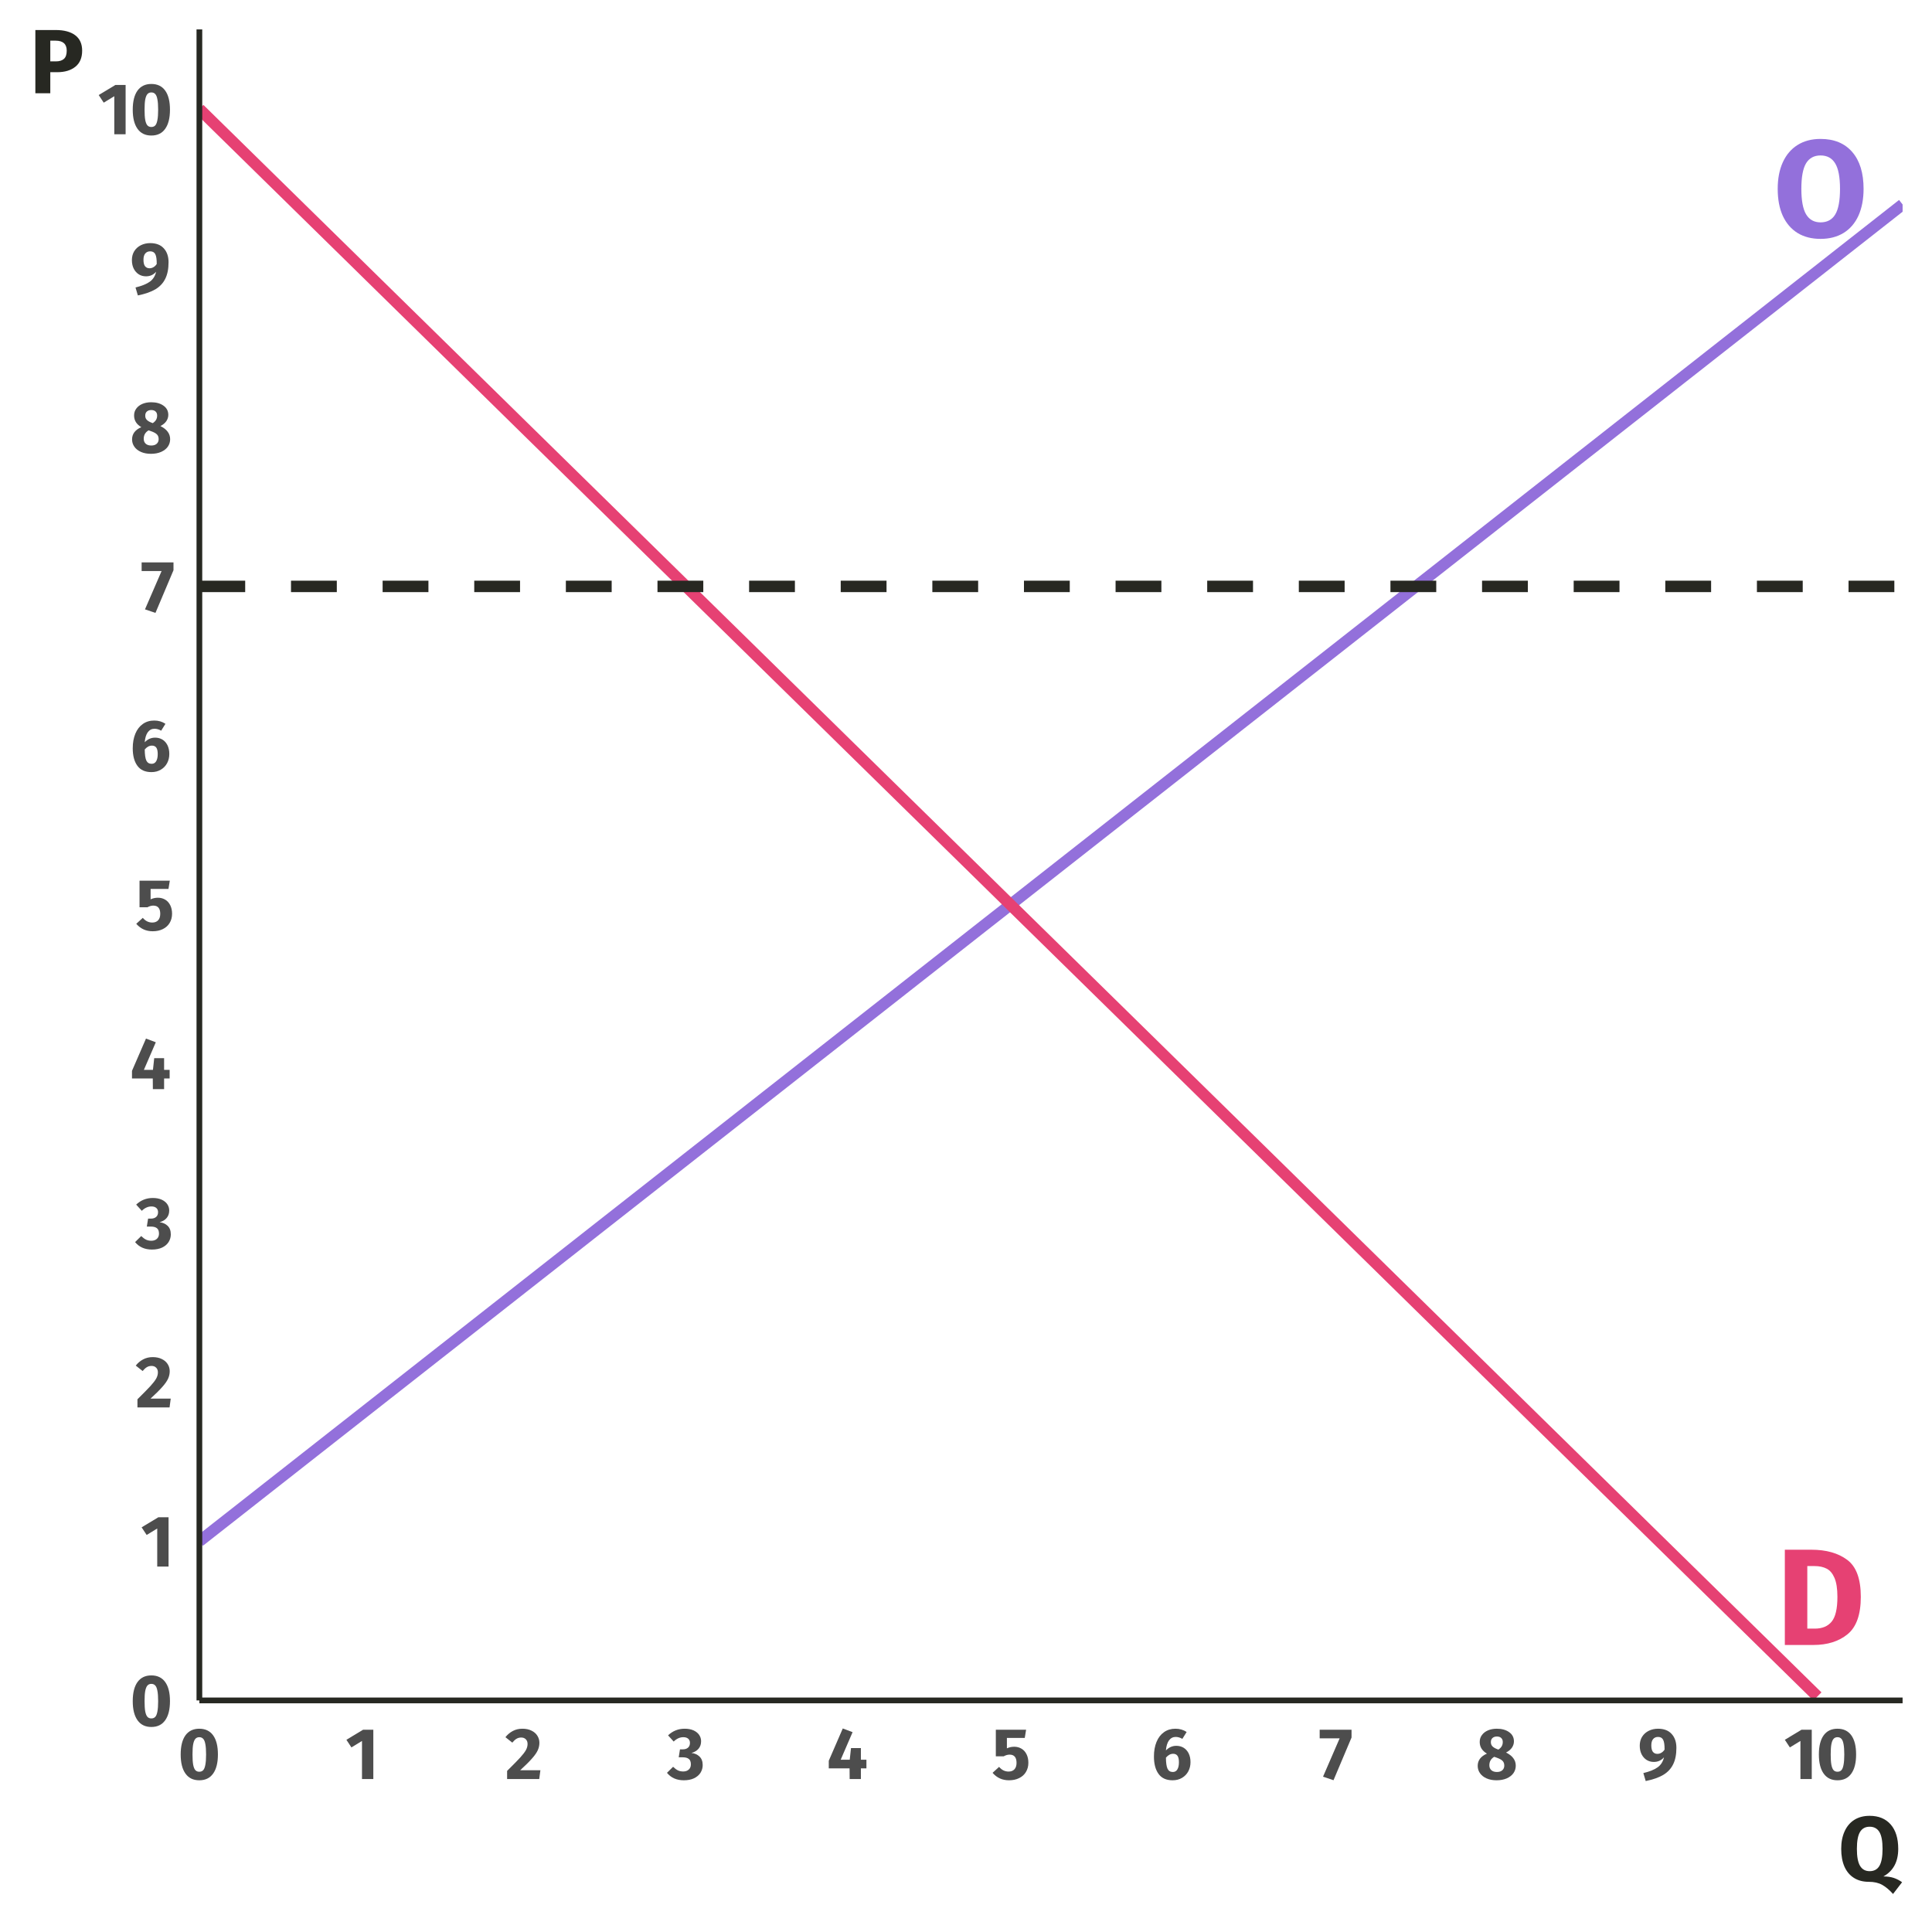
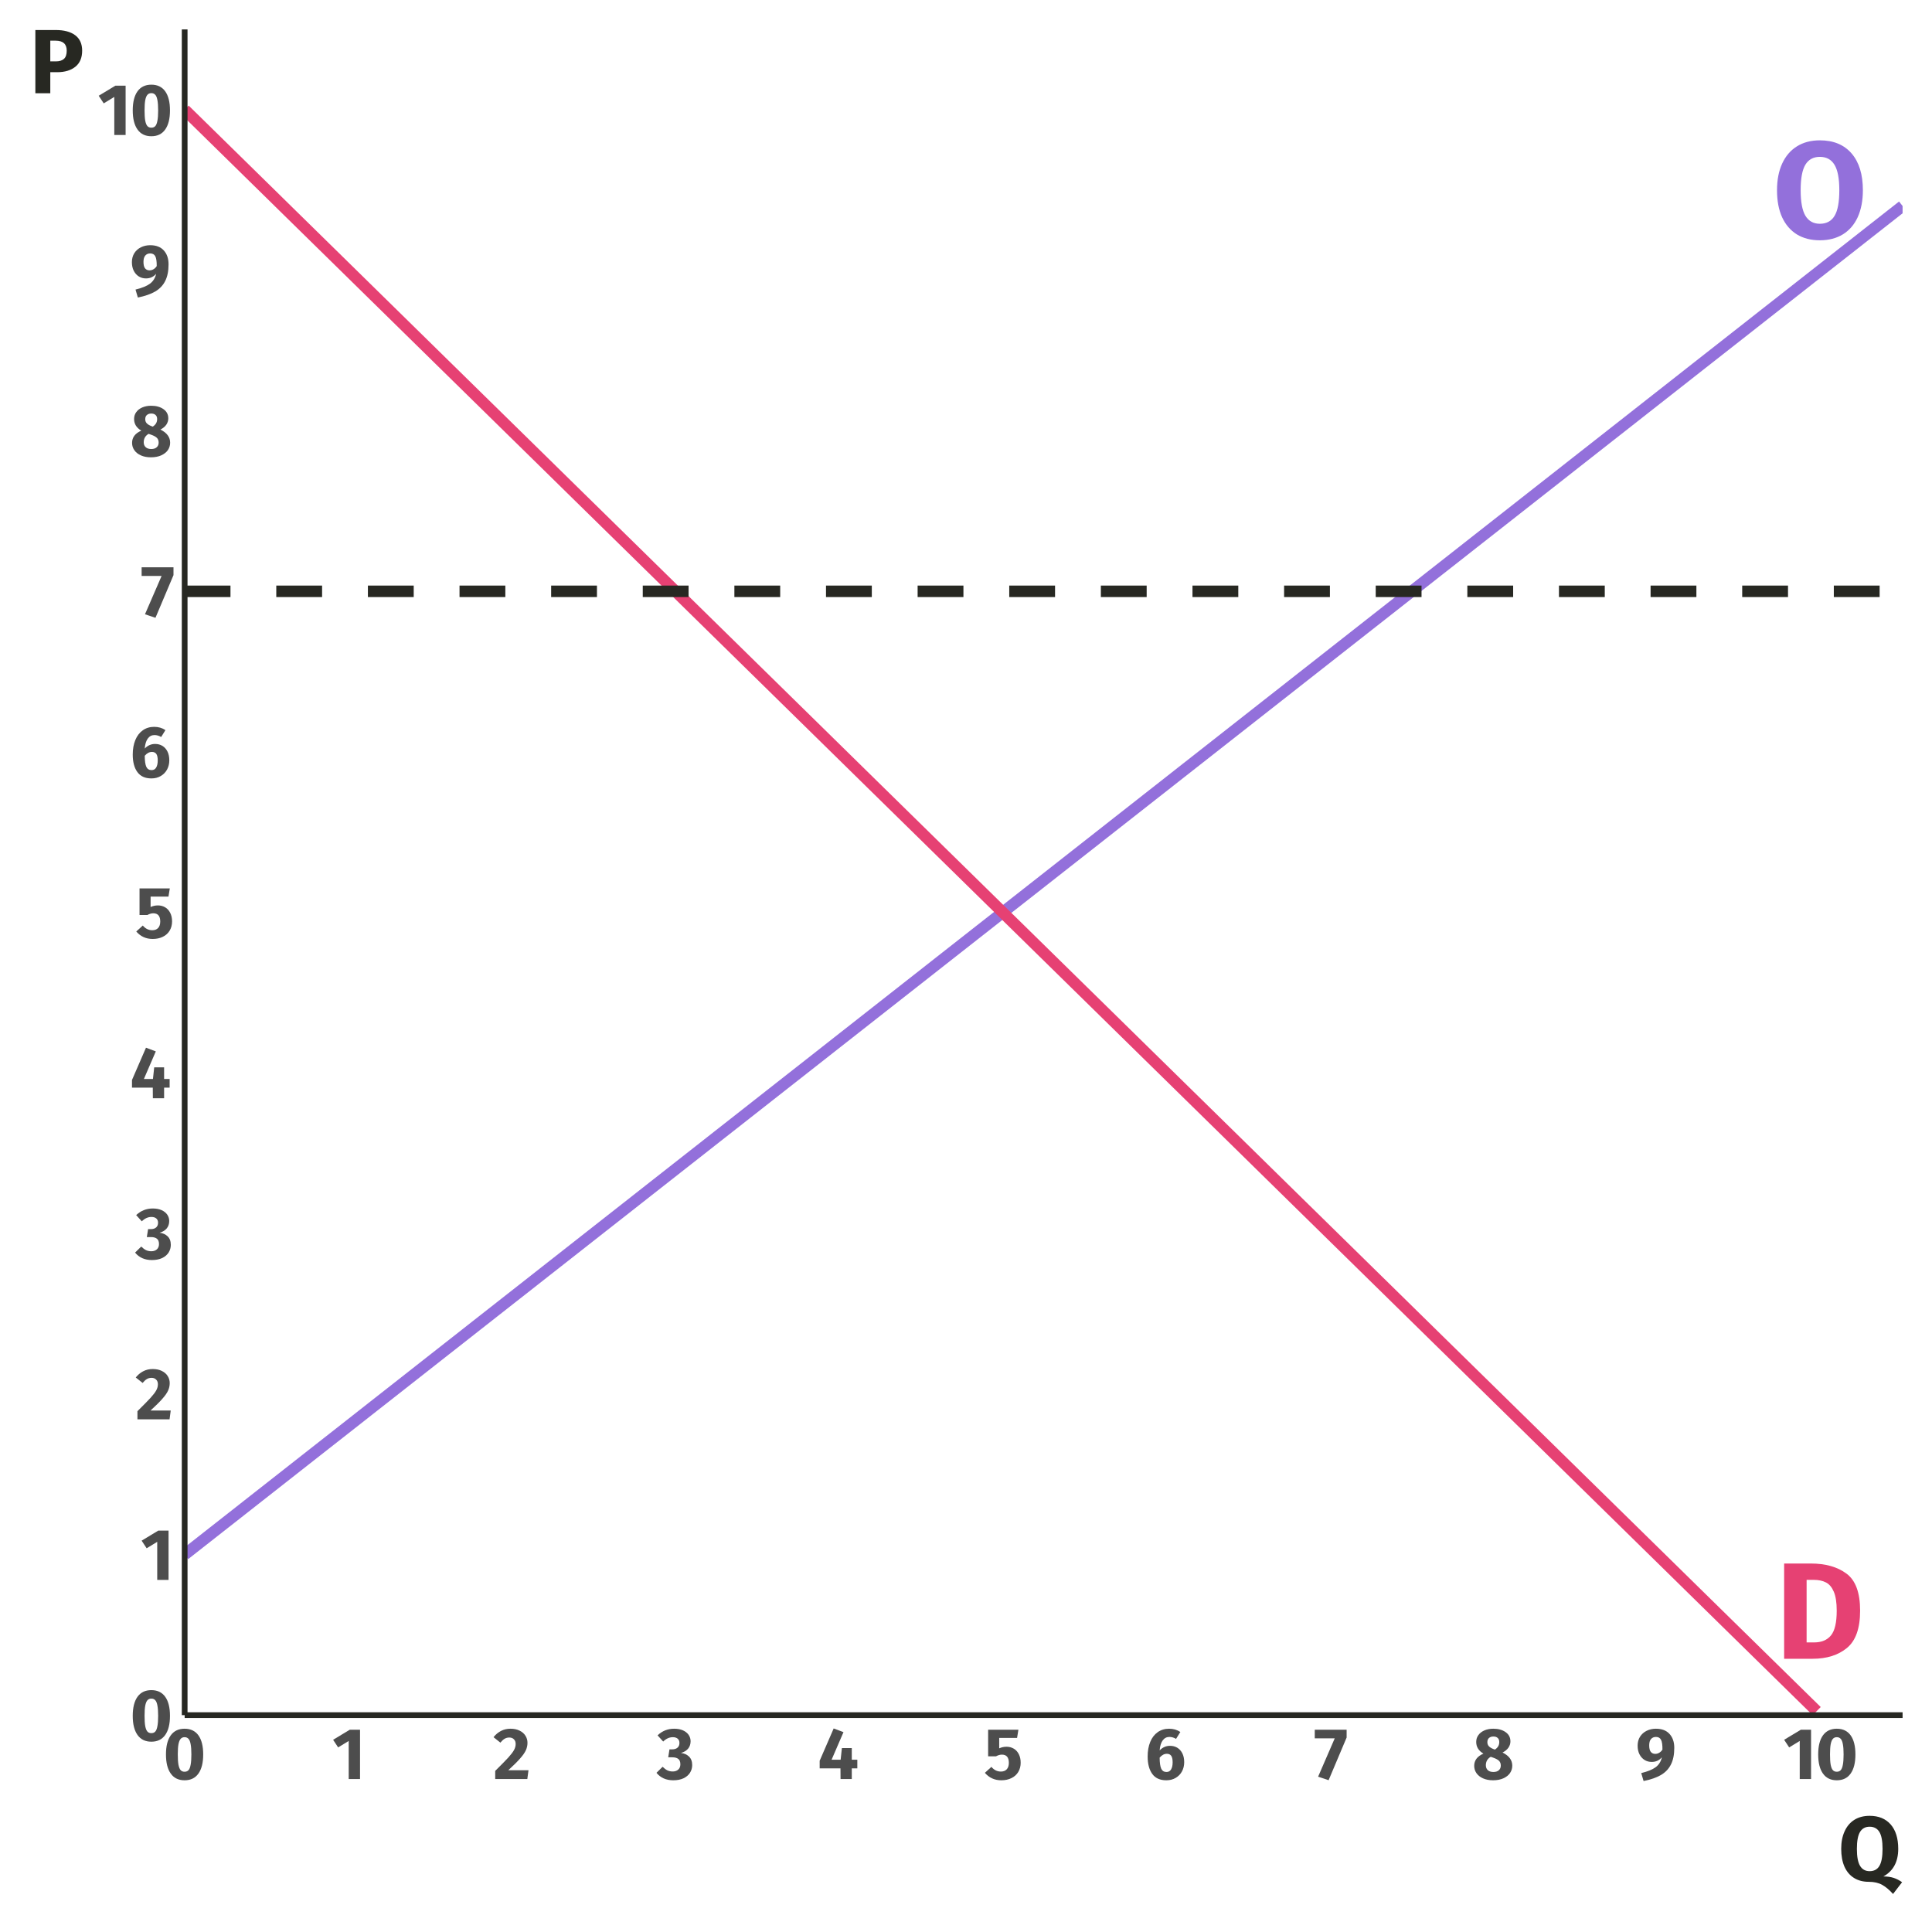
<svg xmlns="http://www.w3.org/2000/svg" xmlns:xlink="http://www.w3.org/1999/xlink" width="360" height="360" viewBox="0 0 360 360">
  <defs>
    <g>
      <g id="glyph-0-0">
        <path d="M 13.906 8.969 L 3.156 8.969 L 3.156 -26.891 L 13.906 -26.891 Z M 4.562 -25.562 L 4.562 7.625 L 12.516 7.625 L 12.516 -25.562 Z M 8.297 -11.547 C 9.316 -11.547 10.047 -11.27 10.484 -10.719 C 10.922 -10.176 11.141 -9.473 11.141 -8.609 C 11.141 -7.703 10.945 -7 10.562 -6.5 C 10.176 -6.008 9.555 -5.703 8.703 -5.578 L 8.703 -4.438 C 8.703 -4.25 8.641 -4.098 8.516 -3.984 C 8.391 -3.867 8.238 -3.812 8.062 -3.812 C 7.895 -3.812 7.742 -3.867 7.609 -3.984 C 7.484 -4.098 7.422 -4.25 7.422 -4.438 L 7.422 -6.578 C 8.328 -6.629 8.941 -6.797 9.266 -7.078 C 9.586 -7.359 9.75 -7.848 9.75 -8.547 C 9.75 -9.117 9.641 -9.555 9.422 -9.859 C 9.203 -10.172 8.789 -10.328 8.188 -10.328 C 7.695 -10.328 7.254 -10.227 6.859 -10.031 C 6.723 -9.988 6.613 -9.969 6.531 -9.969 C 6.344 -9.969 6.191 -10.02 6.078 -10.125 C 5.973 -10.238 5.922 -10.379 5.922 -10.547 C 5.922 -10.867 6.172 -11.113 6.672 -11.281 C 7.172 -11.457 7.711 -11.547 8.297 -11.547 Z M 8.062 -3.078 C 8.32 -3.078 8.535 -2.988 8.703 -2.812 C 8.879 -2.645 8.969 -2.43 8.969 -2.172 C 8.969 -1.898 8.879 -1.676 8.703 -1.5 C 8.535 -1.32 8.32 -1.234 8.062 -1.234 C 7.812 -1.234 7.598 -1.32 7.422 -1.5 C 7.254 -1.676 7.172 -1.898 7.172 -2.172 C 7.172 -2.43 7.254 -2.645 7.422 -2.812 C 7.598 -2.988 7.812 -3.078 8.062 -3.078 Z M 8.062 -3.078 " />
      </g>
      <g id="glyph-0-1">
        <path d="M 8.828 -18.188 C 11.359 -18.188 13.328 -17.375 14.734 -15.75 C 16.141 -14.125 16.844 -11.836 16.844 -8.891 C 16.844 -6.961 16.523 -5.297 15.891 -3.891 C 15.254 -2.492 14.332 -1.422 13.125 -0.672 C 11.914 0.066 10.484 0.438 8.828 0.438 C 7.172 0.438 5.742 0.07 4.547 -0.656 C 3.359 -1.395 2.441 -2.457 1.797 -3.844 C 1.16 -5.238 0.844 -6.922 0.844 -8.891 C 0.844 -10.797 1.16 -12.445 1.797 -13.844 C 2.441 -15.25 3.359 -16.32 4.547 -17.062 C 5.742 -17.812 7.172 -18.188 8.828 -18.188 Z M 8.828 -15.109 C 7.617 -15.109 6.719 -14.617 6.125 -13.641 C 5.539 -12.66 5.25 -11.078 5.25 -8.891 C 5.25 -6.703 5.547 -5.113 6.141 -4.125 C 6.742 -3.133 7.641 -2.641 8.828 -2.641 C 10.055 -2.641 10.969 -3.129 11.562 -4.109 C 12.156 -5.086 12.453 -6.68 12.453 -8.891 C 12.453 -11.086 12.148 -12.672 11.547 -13.641 C 10.953 -14.617 10.047 -15.109 8.828 -15.109 Z M 8.828 -15.109 " />
      </g>
      <g id="glyph-0-2">
        <path d="M 6.609 -17.75 C 9.391 -17.75 11.617 -17.117 13.297 -15.859 C 14.984 -14.609 15.828 -12.312 15.828 -8.969 C 15.828 -5.664 15.004 -3.344 13.359 -2 C 11.723 -0.664 9.598 0 6.984 0 L 1.672 0 L 1.672 -17.75 Z M 5.859 -14.703 L 5.859 -3.047 L 7.25 -3.047 C 8.633 -3.047 9.68 -3.477 10.391 -4.344 C 11.109 -5.207 11.469 -6.75 11.469 -8.969 C 11.469 -10.488 11.285 -11.664 10.922 -12.5 C 10.566 -13.332 10.082 -13.906 9.469 -14.219 C 8.852 -14.539 8.098 -14.703 7.203 -14.703 Z M 5.859 -14.703 " />
      </g>
      <g id="glyph-1-0">
        <path d="M 7.375 4.75 L 1.672 4.75 L 1.672 -14.266 L 7.375 -14.266 Z M 2.422 -13.562 L 2.422 4.047 L 6.641 4.047 L 6.641 -13.562 Z M 4.406 -6.125 C 4.945 -6.125 5.332 -5.977 5.562 -5.688 C 5.789 -5.406 5.906 -5.031 5.906 -4.562 C 5.906 -4.082 5.801 -3.711 5.594 -3.453 C 5.395 -3.191 5.07 -3.031 4.625 -2.969 L 4.625 -2.359 C 4.625 -2.254 4.586 -2.172 4.516 -2.109 C 4.453 -2.055 4.375 -2.031 4.281 -2.031 C 4.188 -2.031 4.102 -2.055 4.031 -2.109 C 3.969 -2.172 3.938 -2.254 3.938 -2.359 L 3.938 -3.5 C 4.414 -3.52 4.738 -3.602 4.906 -3.75 C 5.082 -3.906 5.172 -4.172 5.172 -4.547 C 5.172 -4.836 5.113 -5.066 5 -5.234 C 4.883 -5.398 4.664 -5.484 4.344 -5.484 C 4.082 -5.484 3.848 -5.43 3.641 -5.328 C 3.566 -5.297 3.508 -5.281 3.469 -5.281 C 3.363 -5.281 3.281 -5.312 3.219 -5.375 C 3.164 -5.438 3.141 -5.508 3.141 -5.594 C 3.141 -5.77 3.27 -5.898 3.531 -5.984 C 3.801 -6.078 4.094 -6.125 4.406 -6.125 Z M 4.281 -1.625 C 4.414 -1.625 4.523 -1.578 4.609 -1.484 C 4.703 -1.398 4.75 -1.289 4.75 -1.156 C 4.75 -1.008 4.703 -0.891 4.609 -0.797 C 4.523 -0.703 4.414 -0.656 4.281 -0.656 C 4.145 -0.656 4.031 -0.703 3.938 -0.797 C 3.852 -0.891 3.812 -1.008 3.812 -1.156 C 3.812 -1.289 3.852 -1.398 3.938 -1.484 C 4.031 -1.578 4.145 -1.625 4.281 -1.625 Z M 4.281 -1.625 " />
      </g>
      <g id="glyph-1-1">
        <path d="M 3.984 -9.375 C 5.109 -9.375 5.969 -8.961 6.562 -8.141 C 7.156 -7.316 7.453 -6.129 7.453 -4.578 C 7.453 -3.035 7.156 -1.848 6.562 -1.016 C 5.969 -0.18 5.109 0.234 3.984 0.234 C 2.859 0.234 2 -0.18 1.406 -1.016 C 0.812 -1.848 0.516 -3.035 0.516 -4.578 C 0.516 -6.129 0.812 -7.316 1.406 -8.141 C 2 -8.961 2.859 -9.375 3.984 -9.375 Z M 3.984 -7.797 C 3.672 -7.797 3.426 -7.691 3.25 -7.484 C 3.07 -7.285 2.938 -6.953 2.844 -6.484 C 2.758 -6.023 2.719 -5.391 2.719 -4.578 C 2.719 -3.766 2.758 -3.125 2.844 -2.656 C 2.938 -2.188 3.07 -1.852 3.25 -1.656 C 3.426 -1.457 3.672 -1.359 3.984 -1.359 C 4.285 -1.359 4.523 -1.453 4.703 -1.641 C 4.891 -1.836 5.023 -2.172 5.109 -2.641 C 5.203 -3.109 5.25 -3.754 5.25 -4.578 C 5.25 -5.398 5.203 -6.047 5.109 -6.516 C 5.023 -6.984 4.891 -7.312 4.703 -7.5 C 4.523 -7.695 4.285 -7.797 3.984 -7.797 Z M 3.984 -7.797 " />
      </g>
      <g id="glyph-1-2">
        <path d="M 5.188 0 L 3.078 0 L 3.078 -7.094 L 1.109 -5.891 L 0.172 -7.312 L 3.281 -9.188 L 5.188 -9.188 Z M 5.188 0 " />
      </g>
      <g id="glyph-1-3">
        <path d="M 3.234 -9.375 C 3.898 -9.375 4.469 -9.254 4.938 -9.016 C 5.414 -8.785 5.781 -8.469 6.031 -8.062 C 6.281 -7.664 6.406 -7.227 6.406 -6.75 C 6.406 -6.258 6.301 -5.789 6.094 -5.344 C 5.895 -4.906 5.539 -4.398 5.031 -3.828 C 4.531 -3.254 3.797 -2.523 2.828 -1.641 L 6.594 -1.641 L 6.375 0 L 0.391 0 L 0.391 -1.516 C 1.504 -2.617 2.316 -3.445 2.828 -4 C 3.336 -4.562 3.691 -5.023 3.891 -5.391 C 4.098 -5.766 4.203 -6.145 4.203 -6.531 C 4.203 -6.906 4.094 -7.195 3.875 -7.406 C 3.664 -7.625 3.379 -7.734 3.016 -7.734 C 2.691 -7.734 2.398 -7.656 2.141 -7.5 C 1.891 -7.352 1.629 -7.113 1.359 -6.781 L 0.078 -7.797 C 0.461 -8.285 0.922 -8.672 1.453 -8.953 C 1.984 -9.234 2.578 -9.375 3.234 -9.375 Z M 3.234 -9.375 " />
      </g>
      <g id="glyph-1-4">
-         <path d="M 3.25 -9.375 C 3.895 -9.375 4.445 -9.27 4.906 -9.062 C 5.363 -8.852 5.711 -8.57 5.953 -8.219 C 6.191 -7.863 6.312 -7.473 6.312 -7.047 C 6.312 -6.492 6.156 -6.031 5.844 -5.656 C 5.531 -5.281 5.086 -5.016 4.516 -4.859 C 5.129 -4.785 5.629 -4.562 6.016 -4.188 C 6.41 -3.812 6.609 -3.281 6.609 -2.594 C 6.609 -2.082 6.473 -1.609 6.203 -1.172 C 5.93 -0.742 5.531 -0.398 5 -0.141 C 4.469 0.109 3.832 0.234 3.094 0.234 C 1.758 0.234 0.711 -0.227 -0.047 -1.156 L 1.094 -2.281 C 1.406 -1.977 1.707 -1.754 2 -1.609 C 2.301 -1.473 2.629 -1.406 2.984 -1.406 C 3.398 -1.406 3.738 -1.52 4 -1.75 C 4.27 -1.988 4.406 -2.316 4.406 -2.734 C 4.406 -3.203 4.281 -3.535 4.031 -3.734 C 3.781 -3.941 3.406 -4.047 2.906 -4.047 L 2.141 -4.047 L 2.375 -5.531 L 2.906 -5.531 C 3.312 -5.531 3.633 -5.633 3.875 -5.844 C 4.113 -6.051 4.234 -6.348 4.234 -6.734 C 4.234 -7.066 4.125 -7.328 3.906 -7.516 C 3.688 -7.703 3.383 -7.797 3 -7.797 C 2.352 -7.797 1.754 -7.523 1.203 -6.984 L 0.156 -8.141 C 1.02 -8.961 2.051 -9.375 3.25 -9.375 Z M 3.25 -9.375 " />
+         <path d="M 3.25 -9.375 C 3.895 -9.375 4.445 -9.27 4.906 -9.062 C 5.363 -8.852 5.711 -8.57 5.953 -8.219 C 6.191 -7.863 6.312 -7.473 6.312 -7.047 C 6.312 -6.492 6.156 -6.031 5.844 -5.656 C 5.531 -5.281 5.086 -5.016 4.516 -4.859 C 5.129 -4.785 5.629 -4.562 6.016 -4.188 C 6.41 -3.812 6.609 -3.281 6.609 -2.594 C 6.609 -2.082 6.473 -1.609 6.203 -1.172 C 5.93 -0.742 5.531 -0.398 5 -0.141 C 4.469 0.105 3.832 0.234 3.094 0.234 C 1.758 0.234 0.711 -0.227 -0.047 -1.156 L 1.094 -2.281 C 1.406 -1.977 1.707 -1.754 2 -1.609 C 2.301 -1.473 2.629 -1.406 2.984 -1.406 C 3.398 -1.406 3.738 -1.52 4 -1.75 C 4.27 -1.988 4.406 -2.316 4.406 -2.734 C 4.406 -3.203 4.281 -3.535 4.031 -3.734 C 3.781 -3.941 3.406 -4.047 2.906 -4.047 L 2.141 -4.047 L 2.375 -5.531 L 2.906 -5.531 C 3.312 -5.531 3.633 -5.633 3.875 -5.844 C 4.113 -6.051 4.234 -6.348 4.234 -6.734 C 4.234 -7.066 4.125 -7.328 3.906 -7.516 C 3.688 -7.703 3.383 -7.797 3 -7.797 C 2.352 -7.797 1.754 -7.523 1.203 -6.984 L 0.156 -8.141 C 1.02 -8.961 2.051 -9.375 3.25 -9.375 Z M 3.25 -9.375 " />
      </g>
      <g id="glyph-1-5">
        <path d="M 7.391 -1.984 L 6.359 -1.984 L 6.359 0 L 4.266 0 L 4.25 -1.984 L 0.375 -1.984 L 0.375 -3.406 L 2.984 -9.422 L 4.812 -8.734 L 2.594 -3.594 L 4.281 -3.594 L 4.516 -5.766 L 6.359 -5.766 L 6.359 -3.594 L 7.391 -3.594 Z M 7.391 -1.984 " />
      </g>
      <g id="glyph-1-6">
        <path d="M 6.172 -7.656 L 2.844 -7.656 L 2.844 -5.719 C 3.27 -5.914 3.723 -6.016 4.203 -6.016 C 4.711 -6.016 5.164 -5.895 5.562 -5.656 C 5.957 -5.426 6.27 -5.082 6.5 -4.625 C 6.727 -4.176 6.844 -3.645 6.844 -3.031 C 6.844 -2.383 6.691 -1.812 6.391 -1.312 C 6.098 -0.82 5.676 -0.441 5.125 -0.172 C 4.582 0.098 3.953 0.234 3.234 0.234 C 1.992 0.234 0.973 -0.227 0.172 -1.156 L 1.391 -2.266 C 1.879 -1.68 2.469 -1.391 3.156 -1.391 C 3.625 -1.391 3.988 -1.531 4.25 -1.812 C 4.508 -2.094 4.641 -2.492 4.641 -3.016 C 4.641 -4.035 4.207 -4.547 3.344 -4.547 C 3.164 -4.547 2.988 -4.52 2.812 -4.469 C 2.645 -4.426 2.457 -4.348 2.25 -4.234 L 0.781 -4.234 L 0.781 -9.188 L 6.422 -9.188 Z M 6.172 -7.656 " />
      </g>
      <g id="glyph-1-7">
        <path d="M 4.688 -6.188 C 5.195 -6.188 5.648 -6.066 6.047 -5.828 C 6.441 -5.586 6.754 -5.238 6.984 -4.781 C 7.211 -4.32 7.328 -3.773 7.328 -3.141 C 7.328 -2.516 7.191 -1.945 6.922 -1.438 C 6.648 -0.926 6.258 -0.52 5.75 -0.219 C 5.25 0.082 4.664 0.234 4 0.234 C 2.82 0.234 1.945 -0.16 1.375 -0.953 C 0.801 -1.742 0.516 -2.828 0.516 -4.203 C 0.516 -5.234 0.676 -6.141 1 -6.922 C 1.32 -7.703 1.785 -8.305 2.391 -8.734 C 2.992 -9.16 3.703 -9.375 4.516 -9.375 C 5.305 -9.375 6.004 -9.172 6.609 -8.766 L 5.812 -7.484 C 5.406 -7.723 4.988 -7.844 4.562 -7.844 C 4.051 -7.844 3.633 -7.625 3.312 -7.188 C 3 -6.75 2.812 -6.129 2.75 -5.328 C 3.289 -5.898 3.938 -6.188 4.688 -6.188 Z M 4.031 -1.312 C 4.406 -1.312 4.688 -1.469 4.875 -1.781 C 5.07 -2.102 5.172 -2.547 5.172 -3.109 C 5.172 -3.68 5.082 -4.086 4.906 -4.328 C 4.727 -4.578 4.457 -4.703 4.094 -4.703 C 3.602 -4.703 3.156 -4.461 2.75 -3.984 C 2.758 -3.016 2.859 -2.328 3.047 -1.922 C 3.242 -1.516 3.57 -1.312 4.031 -1.312 Z M 4.031 -1.312 " />
      </g>
      <g id="glyph-1-8">
        <path d="M 6.109 -7.734 L 2.75 0.219 L 0.797 -0.438 L 3.891 -7.578 L 0.172 -7.578 L 0.172 -9.188 L 6.109 -9.188 Z M 6.109 -7.734 " />
      </g>
      <g id="glyph-1-9">
        <path d="M 5.672 -4.938 C 6.285 -4.633 6.738 -4.281 7.031 -3.875 C 7.332 -3.477 7.484 -3.016 7.484 -2.484 C 7.484 -1.984 7.344 -1.523 7.062 -1.109 C 6.781 -0.703 6.363 -0.375 5.812 -0.125 C 5.27 0.113 4.633 0.234 3.906 0.234 C 3.188 0.234 2.562 0.113 2.031 -0.125 C 1.5 -0.363 1.094 -0.688 0.812 -1.094 C 0.531 -1.5 0.391 -1.953 0.391 -2.453 C 0.391 -3.473 0.961 -4.234 2.109 -4.734 C 1.211 -5.266 0.766 -5.988 0.766 -6.906 C 0.766 -7.395 0.898 -7.82 1.172 -8.188 C 1.441 -8.562 1.816 -8.852 2.297 -9.062 C 2.785 -9.27 3.336 -9.375 3.953 -9.375 C 4.891 -9.375 5.656 -9.16 6.25 -8.734 C 6.844 -8.316 7.141 -7.742 7.141 -7.016 C 7.141 -6.609 7.02 -6.223 6.781 -5.859 C 6.539 -5.504 6.172 -5.195 5.672 -4.938 Z M 3.969 -7.922 C 3.625 -7.922 3.348 -7.828 3.141 -7.641 C 2.941 -7.461 2.844 -7.207 2.844 -6.875 C 2.844 -6.57 2.93 -6.32 3.109 -6.125 C 3.285 -5.926 3.566 -5.75 3.953 -5.594 L 4.25 -5.484 C 4.551 -5.691 4.758 -5.906 4.875 -6.125 C 5 -6.344 5.062 -6.602 5.062 -6.906 C 5.062 -7.219 4.969 -7.461 4.781 -7.641 C 4.594 -7.828 4.32 -7.922 3.969 -7.922 Z M 3.969 -1.312 C 4.406 -1.312 4.742 -1.422 4.984 -1.641 C 5.223 -1.859 5.344 -2.145 5.344 -2.5 C 5.344 -2.875 5.238 -3.164 5.031 -3.375 C 4.82 -3.594 4.453 -3.797 3.922 -3.984 L 3.469 -4.141 C 2.863 -3.785 2.562 -3.258 2.562 -2.562 C 2.562 -2.176 2.688 -1.867 2.938 -1.641 C 3.188 -1.422 3.531 -1.312 3.969 -1.312 Z M 3.969 -1.312 " />
      </g>
      <g id="glyph-1-10">
        <path d="M 3.766 -9.375 C 4.867 -9.375 5.711 -9.051 6.297 -8.406 C 6.891 -7.758 7.188 -6.895 7.188 -5.812 C 7.188 -4.57 6.984 -3.547 6.578 -2.734 C 6.18 -1.922 5.566 -1.266 4.734 -0.766 C 3.898 -0.273 2.812 0.102 1.469 0.375 L 1.031 -1.109 C 2.227 -1.398 3.125 -1.766 3.719 -2.203 C 4.312 -2.641 4.695 -3.254 4.875 -4.047 C 4.383 -3.473 3.754 -3.188 2.984 -3.188 C 2.492 -3.188 2.051 -3.305 1.656 -3.547 C 1.258 -3.797 0.941 -4.148 0.703 -4.609 C 0.473 -5.066 0.359 -5.602 0.359 -6.219 C 0.359 -6.844 0.504 -7.395 0.797 -7.875 C 1.098 -8.352 1.508 -8.723 2.031 -8.984 C 2.551 -9.242 3.129 -9.375 3.766 -9.375 Z M 3.641 -4.688 C 3.898 -4.688 4.145 -4.754 4.375 -4.891 C 4.613 -5.023 4.816 -5.223 4.984 -5.484 C 4.992 -6.348 4.906 -6.957 4.719 -7.312 C 4.539 -7.664 4.223 -7.844 3.766 -7.844 C 3.379 -7.844 3.07 -7.707 2.844 -7.438 C 2.625 -7.176 2.516 -6.789 2.516 -6.281 C 2.516 -5.719 2.613 -5.312 2.812 -5.062 C 3.02 -4.812 3.297 -4.688 3.641 -4.688 Z M 3.641 -4.688 " />
      </g>
      <g id="glyph-2-0">
        <path d="M 9.234 5.953 L 2.094 5.953 L 2.094 -17.844 L 9.234 -17.844 Z M 3.031 -16.969 L 3.031 5.062 L 8.312 5.062 L 8.312 -16.969 Z M 5.516 -7.672 C 6.191 -7.672 6.672 -7.488 6.953 -7.125 C 7.242 -6.758 7.391 -6.289 7.391 -5.719 C 7.391 -5.113 7.258 -4.645 7 -4.312 C 6.75 -3.988 6.344 -3.785 5.781 -3.703 L 5.781 -2.938 C 5.781 -2.812 5.738 -2.711 5.656 -2.641 C 5.57 -2.566 5.473 -2.531 5.359 -2.531 C 5.242 -2.531 5.145 -2.566 5.062 -2.641 C 4.977 -2.711 4.938 -2.812 4.938 -2.938 L 4.938 -4.375 C 5.531 -4.406 5.938 -4.516 6.156 -4.703 C 6.375 -4.891 6.484 -5.211 6.484 -5.672 C 6.484 -6.047 6.406 -6.332 6.25 -6.531 C 6.102 -6.738 5.832 -6.844 5.438 -6.844 C 5.113 -6.844 4.82 -6.781 4.562 -6.656 C 4.469 -6.625 4.391 -6.609 4.328 -6.609 C 4.203 -6.609 4.102 -6.645 4.031 -6.719 C 3.957 -6.789 3.922 -6.883 3.922 -7 C 3.922 -7.219 4.086 -7.383 4.422 -7.5 C 4.766 -7.613 5.129 -7.672 5.516 -7.672 Z M 5.359 -2.047 C 5.523 -2.047 5.664 -1.988 5.781 -1.875 C 5.895 -1.758 5.953 -1.613 5.953 -1.438 C 5.953 -1.258 5.895 -1.109 5.781 -0.984 C 5.664 -0.867 5.523 -0.812 5.359 -0.812 C 5.18 -0.812 5.035 -0.867 4.922 -0.984 C 4.816 -1.109 4.766 -1.258 4.766 -1.438 C 4.766 -1.613 4.816 -1.758 4.922 -1.875 C 5.035 -1.988 5.18 -2.047 5.359 -2.047 Z M 5.359 -2.047 " />
      </g>
      <g id="glyph-2-1">
        <path d="M 8.422 -0.766 C 9.148 -0.766 9.785 -0.676 10.328 -0.5 C 10.879 -0.32 11.406 -0.051 11.906 0.312 L 10.219 2.5 C 9.57 1.77 8.906 1.207 8.219 0.812 C 7.539 0.426 6.695 0.234 5.688 0.234 C 4.633 0.234 3.723 -0.004 2.953 -0.484 C 2.18 -0.961 1.586 -1.66 1.172 -2.578 C 0.766 -3.504 0.562 -4.613 0.562 -5.906 C 0.562 -7.164 0.773 -8.258 1.203 -9.188 C 1.629 -10.125 2.238 -10.836 3.031 -11.328 C 3.82 -11.816 4.766 -12.062 5.859 -12.062 C 7.535 -12.062 8.844 -11.523 9.781 -10.453 C 10.719 -9.379 11.188 -7.863 11.188 -5.906 C 11.188 -3.5 10.266 -1.785 8.422 -0.766 Z M 3.484 -5.906 C 3.484 -4.445 3.68 -3.391 4.078 -2.734 C 4.473 -2.078 5.066 -1.75 5.859 -1.75 C 6.68 -1.75 7.285 -2.07 7.672 -2.719 C 8.066 -3.375 8.266 -4.438 8.266 -5.906 C 8.266 -7.363 8.066 -8.414 7.672 -9.062 C 7.273 -9.707 6.672 -10.031 5.859 -10.031 C 5.055 -10.031 4.457 -9.703 4.062 -9.047 C 3.676 -8.398 3.484 -7.352 3.484 -5.906 Z M 3.484 -5.906 " />
      </g>
      <g id="glyph-2-2">
        <path d="M 4.906 -11.781 C 6.457 -11.781 7.664 -11.457 8.531 -10.812 C 9.395 -10.164 9.828 -9.207 9.828 -7.938 C 9.828 -6.613 9.406 -5.613 8.562 -4.938 C 7.719 -4.258 6.586 -3.922 5.172 -3.922 L 3.891 -3.922 L 3.891 0 L 1.109 0 L 1.109 -11.781 Z M 4.938 -5.938 C 5.594 -5.938 6.094 -6.094 6.438 -6.406 C 6.781 -6.719 6.953 -7.227 6.953 -7.938 C 6.953 -9.176 6.258 -9.797 4.875 -9.797 L 3.891 -9.797 L 3.891 -5.938 Z M 4.938 -5.938 " />
      </g>
    </g>
    <clipPath id="clip-0">
-       <path clip-rule="nonzero" d="M 37.152 37 L 354.523 37 L 354.523 289 L 37.152 289 Z M 37.152 37 " />
+       <path clip-rule="nonzero" d="M 34.41 37 L 354.52 37 L 354.52 291 L 34.41 291 Z M 34.41 37 " />
    </clipPath>
    <clipPath id="clip-1">
-       <path clip-rule="nonzero" d="M 37.152 19 L 340 19 L 340 316.852 L 37.152 316.852 Z M 37.152 19 " />
+       <path clip-rule="nonzero" d="M 34.41 19 L 340 19 L 340 319.59 L 34.41 319.59 Z M 34.41 19 " />
    </clipPath>
    <clipPath id="clip-2">
-       <path clip-rule="nonzero" d="M 37.152 108 L 354.523 108 L 354.523 111 L 37.152 111 Z M 37.152 108 " />
+       <path clip-rule="nonzero" d="M 34.41 109 L 354.52 109 L 354.52 112 L 34.41 112 Z M 34.41 109 " />
    </clipPath>
  </defs>
  <rect x="-36" y="-36" width="432" height="432" fill="rgb(100%, 100%, 100%)" fill-opacity="1" />
  <g clip-path="url(#clip-0)">
-     <path fill="none" stroke-width="2.134" stroke-linecap="butt" stroke-linejoin="round" stroke="rgb(57.647%, 43.922%, 85.882%)" stroke-opacity="1" stroke-miterlimit="10" d="M 37.152 287.195 L 40.324 284.703 L 43.5 282.215 L 49.844 277.23 L 53.02 274.742 L 56.191 272.25 L 59.367 269.758 L 62.539 267.266 L 65.715 264.777 L 68.887 262.285 L 72.062 259.793 L 75.234 257.305 L 78.41 254.812 L 81.582 252.32 L 84.758 249.832 L 87.93 247.34 L 91.105 244.848 L 94.277 242.359 L 97.449 239.867 L 100.625 237.375 L 103.797 234.887 L 106.973 232.395 L 110.145 229.902 L 113.32 227.41 L 116.492 224.922 L 119.668 222.43 L 122.84 219.938 L 126.016 217.449 L 129.188 214.957 L 132.363 212.465 L 135.535 209.977 L 138.711 207.484 L 141.883 204.992 L 145.055 202.504 L 148.23 200.012 L 151.402 197.52 L 154.578 195.031 L 157.75 192.539 L 160.926 190.047 L 164.098 187.559 L 167.273 185.066 L 170.445 182.574 L 173.621 180.082 L 176.793 177.594 L 179.969 175.102 L 183.141 172.609 L 186.316 170.121 L 192.66 165.137 L 195.836 162.648 L 199.008 160.156 L 202.184 157.664 L 205.355 155.176 L 208.531 152.684 L 211.703 150.191 L 214.879 147.703 L 218.051 145.211 L 221.227 142.719 L 224.398 140.227 L 227.574 137.738 L 230.746 135.246 L 233.922 132.754 L 237.094 130.266 L 240.266 127.773 L 243.441 125.281 L 246.613 122.793 L 249.789 120.301 L 252.961 117.809 L 256.137 115.32 L 259.309 112.828 L 262.484 110.336 L 265.656 107.848 L 268.832 105.355 L 272.004 102.863 L 275.18 100.375 L 278.352 97.883 L 281.527 95.391 L 284.699 92.898 L 287.871 90.41 L 291.047 87.918 L 294.219 85.426 L 297.395 82.938 L 300.566 80.445 L 303.742 77.953 L 306.914 75.465 L 310.09 72.973 L 313.262 70.48 L 316.438 67.992 L 319.609 65.5 L 322.785 63.008 L 325.957 60.52 L 329.133 58.027 L 335.477 53.043 L 338.652 50.555 L 341.824 48.062 L 345 45.57 L 348.172 43.082 L 351.348 40.59 L 354.52 38.098 " />
+     <path fill="none" stroke-width="2.134" stroke-linecap="butt" stroke-linejoin="round" stroke="rgb(57.647%, 43.922%, 85.882%)" stroke-opacity="1" stroke-miterlimit="10" d="M 34.41 289.676 L 37.613 287.16 L 40.812 284.648 L 44.016 282.137 L 47.215 279.621 L 50.418 277.109 L 53.617 274.598 L 56.82 272.082 L 60.02 269.57 L 63.223 267.059 L 66.422 264.547 L 69.621 262.031 L 72.824 259.52 L 76.023 257.008 L 79.227 254.492 L 82.426 251.98 L 85.629 249.469 L 88.828 246.953 L 92.031 244.441 L 95.23 241.93 L 98.434 239.418 L 101.633 236.902 L 104.836 234.391 L 108.035 231.879 L 111.238 229.363 L 114.438 226.852 L 117.641 224.34 L 120.84 221.824 L 124.043 219.312 L 127.242 216.801 L 130.445 214.289 L 133.645 211.773 L 136.848 209.262 L 140.047 206.75 L 143.25 204.234 L 146.449 201.723 L 149.652 199.211 L 152.852 196.699 L 156.051 194.184 L 159.254 191.672 L 162.453 189.16 L 165.656 186.645 L 168.855 184.133 L 172.059 181.621 L 175.258 179.105 L 178.461 176.594 L 181.66 174.082 L 184.863 171.57 L 188.062 169.055 L 191.266 166.543 L 194.465 164.031 L 197.668 161.516 L 200.867 159.004 L 204.07 156.492 L 207.27 153.977 L 210.473 151.465 L 213.672 148.953 L 216.875 146.441 L 220.074 143.926 L 223.277 141.414 L 226.477 138.902 L 229.68 136.387 L 236.078 131.363 L 239.281 128.852 L 242.48 126.336 L 245.684 123.824 L 248.883 121.312 L 252.086 118.797 L 255.285 116.285 L 258.488 113.773 L 261.688 111.258 L 264.891 108.746 L 268.09 106.234 L 271.293 103.723 L 274.492 101.207 L 277.695 98.695 L 280.895 96.184 L 284.098 93.668 L 287.297 91.156 L 290.5 88.645 L 293.699 86.129 L 296.902 83.617 L 300.102 81.105 L 303.305 78.594 L 306.504 76.078 L 309.707 73.566 L 312.906 71.055 L 316.105 68.539 L 319.309 66.027 L 322.508 63.516 L 325.711 61.004 L 328.91 58.488 L 332.113 55.977 L 335.312 53.465 L 338.516 50.949 L 341.715 48.438 L 344.918 45.926 L 348.117 43.41 L 351.32 40.898 L 354.52 38.387 " />
  </g>
  <g fill="rgb(57.647%, 43.922%, 85.882%)" fill-opacity="1">
-     <use xlink:href="#glyph-0-1" x="330.406" y="44.075" />
+     <use xlink:href="#glyph-0-1" x="330.277" y="44.337" />
  </g>
  <g clip-path="url(#clip-1)">
-     <path fill="none" stroke-width="2.134" stroke-linecap="butt" stroke-linejoin="round" stroke="rgb(90.196%, 25.49%, 45.098%)" stroke-opacity="1" stroke-miterlimit="10" d="M 37.152 20.305 L 40.324 23.422 L 43.5 26.535 L 49.844 32.762 L 53.02 35.875 L 56.191 38.988 L 59.367 42.102 L 62.539 45.215 L 65.715 48.328 L 68.887 51.445 L 72.062 54.559 L 75.234 57.672 L 78.41 60.785 L 81.582 63.898 L 84.758 67.012 L 87.93 70.125 L 91.105 73.238 L 94.277 76.352 L 97.449 79.469 L 100.625 82.582 L 103.797 85.695 L 106.973 88.809 L 110.145 91.922 L 113.32 95.035 L 116.492 98.148 L 119.668 101.262 L 122.84 104.375 L 126.016 107.488 L 129.188 110.605 L 132.363 113.719 L 135.535 116.832 L 138.711 119.945 L 145.055 126.172 L 148.23 129.285 L 151.402 132.398 L 154.578 135.512 L 157.75 138.629 L 160.926 141.742 L 164.098 144.855 L 167.273 147.969 L 170.445 151.082 L 173.621 154.195 L 176.793 157.309 L 179.969 160.422 L 183.141 163.535 L 186.316 166.652 L 192.66 172.879 L 195.836 175.992 L 199.008 179.105 L 202.184 182.219 L 205.355 185.332 L 208.531 188.445 L 211.703 191.559 L 214.879 194.672 L 218.051 197.789 L 221.227 200.902 L 224.398 204.016 L 227.574 207.129 L 230.746 210.242 L 233.922 213.355 L 240.266 219.582 L 243.441 222.695 L 246.613 225.812 L 249.789 228.926 L 252.961 232.039 L 256.137 235.152 L 259.309 238.266 L 262.484 241.379 L 265.656 244.492 L 268.832 247.605 L 272.004 250.719 L 275.18 253.836 L 278.352 256.949 L 281.527 260.062 L 287.871 266.289 L 291.047 269.402 L 294.219 272.516 L 297.395 275.629 L 300.566 278.742 L 303.742 281.855 L 306.914 284.973 L 310.09 288.086 L 313.262 291.199 L 316.438 294.312 L 319.609 297.426 L 322.785 300.539 L 325.957 303.652 L 329.133 306.766 L 332.305 309.879 L 335.477 312.996 L 338.652 316.109 " />
+     <path fill="none" stroke-width="2.134" stroke-linecap="butt" stroke-linejoin="round" stroke="rgb(90.196%, 25.49%, 45.098%)" stroke-opacity="1" stroke-miterlimit="10" d="M 34.41 20.438 L 37.613 23.578 L 40.812 26.719 L 44.016 29.859 L 47.215 33 L 50.418 36.141 L 53.617 39.285 L 56.82 42.426 L 60.02 45.566 L 63.223 48.707 L 69.621 54.988 L 72.824 58.129 L 76.023 61.27 L 79.227 64.414 L 82.426 67.555 L 85.629 70.695 L 88.828 73.836 L 92.031 76.977 L 95.23 80.117 L 98.434 83.258 L 101.633 86.398 L 104.836 89.543 L 108.035 92.684 L 111.238 95.824 L 114.438 98.965 L 117.641 102.105 L 120.84 105.246 L 124.043 108.387 L 127.242 111.527 L 130.445 114.672 L 133.645 117.812 L 136.848 120.953 L 140.047 124.094 L 143.25 127.234 L 146.449 130.375 L 149.652 133.516 L 156.051 139.797 L 159.254 142.941 L 162.453 146.082 L 165.656 149.223 L 168.855 152.363 L 172.059 155.504 L 175.258 158.645 L 178.461 161.785 L 181.66 164.926 L 184.863 168.07 L 188.062 171.211 L 191.266 174.352 L 194.465 177.492 L 197.668 180.633 L 200.867 183.773 L 204.07 186.914 L 207.27 190.055 L 210.473 193.199 L 213.672 196.34 L 216.875 199.48 L 220.074 202.621 L 223.277 205.762 L 226.477 208.902 L 229.68 212.043 L 236.078 218.324 L 239.281 221.469 L 242.48 224.609 L 245.684 227.75 L 248.883 230.891 L 252.086 234.031 L 255.285 237.172 L 258.488 240.312 L 261.688 243.453 L 264.891 246.598 L 268.09 249.738 L 271.293 252.879 L 274.492 256.02 L 277.695 259.16 L 280.895 262.301 L 284.098 265.441 L 287.297 268.582 L 290.5 271.727 L 293.699 274.867 L 296.902 278.008 L 300.102 281.148 L 303.305 284.289 L 306.504 287.43 L 309.707 290.57 L 316.105 296.852 L 319.309 299.996 L 322.508 303.137 L 325.711 306.277 L 328.91 309.418 L 332.113 312.559 L 335.312 315.699 L 338.516 318.84 " />
  </g>
  <g fill="rgb(90.196%, 25.49%, 45.098%)" fill-opacity="1">
-     <use xlink:href="#glyph-0-2" x="330.906" y="306.517" />
+     <use xlink:href="#glyph-0-2" x="330.777" y="309.087" />
  </g>
  <g clip-path="url(#clip-2)">
-     <path fill="none" stroke-width="2.134" stroke-linecap="butt" stroke-linejoin="round" stroke="rgb(15.294%, 15.686%, 13.333%)" stroke-opacity="1" stroke-dasharray="8.536 8.536" stroke-miterlimit="10" d="M 37.152 109.27 L 354.52 109.27 " />
+     <path fill="none" stroke-width="2.134" stroke-linecap="butt" stroke-linejoin="round" stroke="rgb(15.294%, 15.686%, 13.333%)" stroke-opacity="1" stroke-dasharray="8.536 8.536" stroke-miterlimit="10" d="M 34.41 110.184 L 354.52 110.184 " />
  </g>
-   <path fill="none" stroke-width="1.067" stroke-linecap="butt" stroke-linejoin="round" stroke="rgb(15.294%, 15.686%, 13.333%)" stroke-opacity="1" stroke-miterlimit="10" d="M 37.152 316.848 L 37.152 5.48 " />
+   <path fill="none" stroke-width="1.067" stroke-linecap="butt" stroke-linejoin="round" stroke="rgb(15.294%, 15.686%, 13.333%)" stroke-opacity="1" stroke-miterlimit="10" d="M 34.41 319.59 L 34.41 5.48 " />
  <g fill="rgb(30.196%, 30.196%, 30.196%)" fill-opacity="1">
-     <use xlink:href="#glyph-1-1" x="24.219" y="321.562" />
+     <use xlink:href="#glyph-1-1" x="24.219" y="324.305" />
  </g>
  <g fill="rgb(30.196%, 30.196%, 30.196%)" fill-opacity="1">
-     <use xlink:href="#glyph-1-2" x="26.219" y="291.91" />
+     <use xlink:href="#glyph-1-2" x="26.219" y="294.391" />
  </g>
  <g fill="rgb(30.196%, 30.196%, 30.196%)" fill-opacity="1">
-     <use xlink:href="#glyph-1-3" x="25.219" y="262.254" />
+     <use xlink:href="#glyph-1-3" x="25.219" y="264.473" />
  </g>
  <g fill="rgb(30.196%, 30.196%, 30.196%)" fill-opacity="1">
-     <use xlink:href="#glyph-1-4" x="25.219" y="232.602" />
+     <use xlink:href="#glyph-1-4" x="25.219" y="234.559" />
  </g>
  <g fill="rgb(30.196%, 30.196%, 30.196%)" fill-opacity="1">
-     <use xlink:href="#glyph-1-5" x="24.219" y="202.945" />
+     <use xlink:href="#glyph-1-5" x="24.219" y="204.645" />
  </g>
  <g fill="rgb(30.196%, 30.196%, 30.196%)" fill-opacity="1">
-     <use xlink:href="#glyph-1-6" x="25.219" y="173.293" />
+     <use xlink:href="#glyph-1-6" x="25.219" y="174.727" />
  </g>
  <g fill="rgb(30.196%, 30.196%, 30.196%)" fill-opacity="1">
-     <use xlink:href="#glyph-1-7" x="24.219" y="143.637" />
+     <use xlink:href="#glyph-1-7" x="24.219" y="144.812" />
  </g>
  <g fill="rgb(30.196%, 30.196%, 30.196%)" fill-opacity="1">
-     <use xlink:href="#glyph-1-8" x="26.219" y="113.984" />
+     <use xlink:href="#glyph-1-8" x="26.219" y="114.898" />
  </g>
  <g fill="rgb(30.196%, 30.196%, 30.196%)" fill-opacity="1">
-     <use xlink:href="#glyph-1-9" x="24.219" y="84.328" />
+     <use xlink:href="#glyph-1-9" x="24.219" y="84.98" />
  </g>
  <g fill="rgb(30.196%, 30.196%, 30.196%)" fill-opacity="1">
-     <use xlink:href="#glyph-1-10" x="24.219" y="54.676" />
+     <use xlink:href="#glyph-1-10" x="24.219" y="55.066" />
  </g>
  <g fill="rgb(30.196%, 30.196%, 30.196%)" fill-opacity="1">
-     <use xlink:href="#glyph-1-2" x="18.219" y="25.02" />
-     <use xlink:href="#glyph-1-1" x="24.219" y="25.02" />
+     <use xlink:href="#glyph-1-2" x="18.219" y="25.152" />
+     <use xlink:href="#glyph-1-1" x="24.219" y="25.152" />
  </g>
-   <path fill="none" stroke-width="1.067" stroke-linecap="butt" stroke-linejoin="round" stroke="rgb(15.294%, 15.686%, 13.333%)" stroke-opacity="1" stroke-miterlimit="10" d="M 37.152 316.848 L 354.52 316.848 " />
+   <path fill="none" stroke-width="1.067" stroke-linecap="butt" stroke-linejoin="round" stroke="rgb(15.294%, 15.686%, 13.333%)" stroke-opacity="1" stroke-miterlimit="10" d="M 34.41 319.59 L 354.52 319.59 " />
  <g fill="rgb(30.196%, 30.196%, 30.196%)" fill-opacity="1">
-     <use xlink:href="#glyph-1-1" x="33.152" y="331.496" />
+     <use xlink:href="#glyph-1-1" x="30.41" y="331.496" />
  </g>
  <g fill="rgb(30.196%, 30.196%, 30.196%)" fill-opacity="1">
-     <use xlink:href="#glyph-1-2" x="64.375" y="331.496" />
+     <use xlink:href="#glyph-1-2" x="61.898" y="331.496" />
  </g>
  <g fill="rgb(30.196%, 30.196%, 30.196%)" fill-opacity="1">
-     <use xlink:href="#glyph-1-3" x="94.102" y="331.496" />
+     <use xlink:href="#glyph-1-3" x="91.883" y="331.496" />
  </g>
  <g fill="rgb(30.196%, 30.196%, 30.196%)" fill-opacity="1">
-     <use xlink:href="#glyph-1-4" x="124.328" y="331.496" />
+     <use xlink:href="#glyph-1-4" x="122.371" y="331.496" />
  </g>
  <g fill="rgb(30.196%, 30.196%, 30.196%)" fill-opacity="1">
-     <use xlink:href="#glyph-1-5" x="154.055" y="331.496" />
+     <use xlink:href="#glyph-1-5" x="152.359" y="331.496" />
  </g>
  <g fill="rgb(30.196%, 30.196%, 30.196%)" fill-opacity="1">
-     <use xlink:href="#glyph-1-6" x="184.777" y="331.496" />
+     <use xlink:href="#glyph-1-6" x="183.344" y="331.496" />
  </g>
  <g fill="rgb(30.196%, 30.196%, 30.196%)" fill-opacity="1">
-     <use xlink:href="#glyph-1-7" x="214.504" y="331.496" />
+     <use xlink:href="#glyph-1-7" x="213.332" y="331.496" />
  </g>
  <g fill="rgb(30.196%, 30.196%, 30.196%)" fill-opacity="1">
-     <use xlink:href="#glyph-1-8" x="245.73" y="331.496" />
+     <use xlink:href="#glyph-1-8" x="244.816" y="331.496" />
  </g>
  <g fill="rgb(30.196%, 30.196%, 30.196%)" fill-opacity="1">
-     <use xlink:href="#glyph-1-9" x="274.957" y="331.496" />
+     <use xlink:href="#glyph-1-9" x="274.305" y="331.496" />
  </g>
  <g fill="rgb(30.196%, 30.196%, 30.196%)" fill-opacity="1">
-     <use xlink:href="#glyph-1-10" x="305.184" y="331.496" />
+     <use xlink:href="#glyph-1-10" x="304.789" y="331.496" />
  </g>
  <g fill="rgb(30.196%, 30.196%, 30.196%)" fill-opacity="1">
-     <use xlink:href="#glyph-1-2" x="332.406" y="331.496" />
-     <use xlink:href="#glyph-1-1" x="338.406" y="331.496" />
+     <use xlink:href="#glyph-1-2" x="332.277" y="331.496" />
+     <use xlink:href="#glyph-1-1" x="338.277" y="331.496" />
  </g>
  <g fill="rgb(15.294%, 15.686%, 13.333%)" fill-opacity="1">
    <use xlink:href="#glyph-2-1" x="342.52" y="350.414" />
  </g>
  <g fill="rgb(15.294%, 15.686%, 13.333%)" fill-opacity="1">
    <use xlink:href="#glyph-2-2" x="5.48" y="17.375" />
  </g>
</svg>
